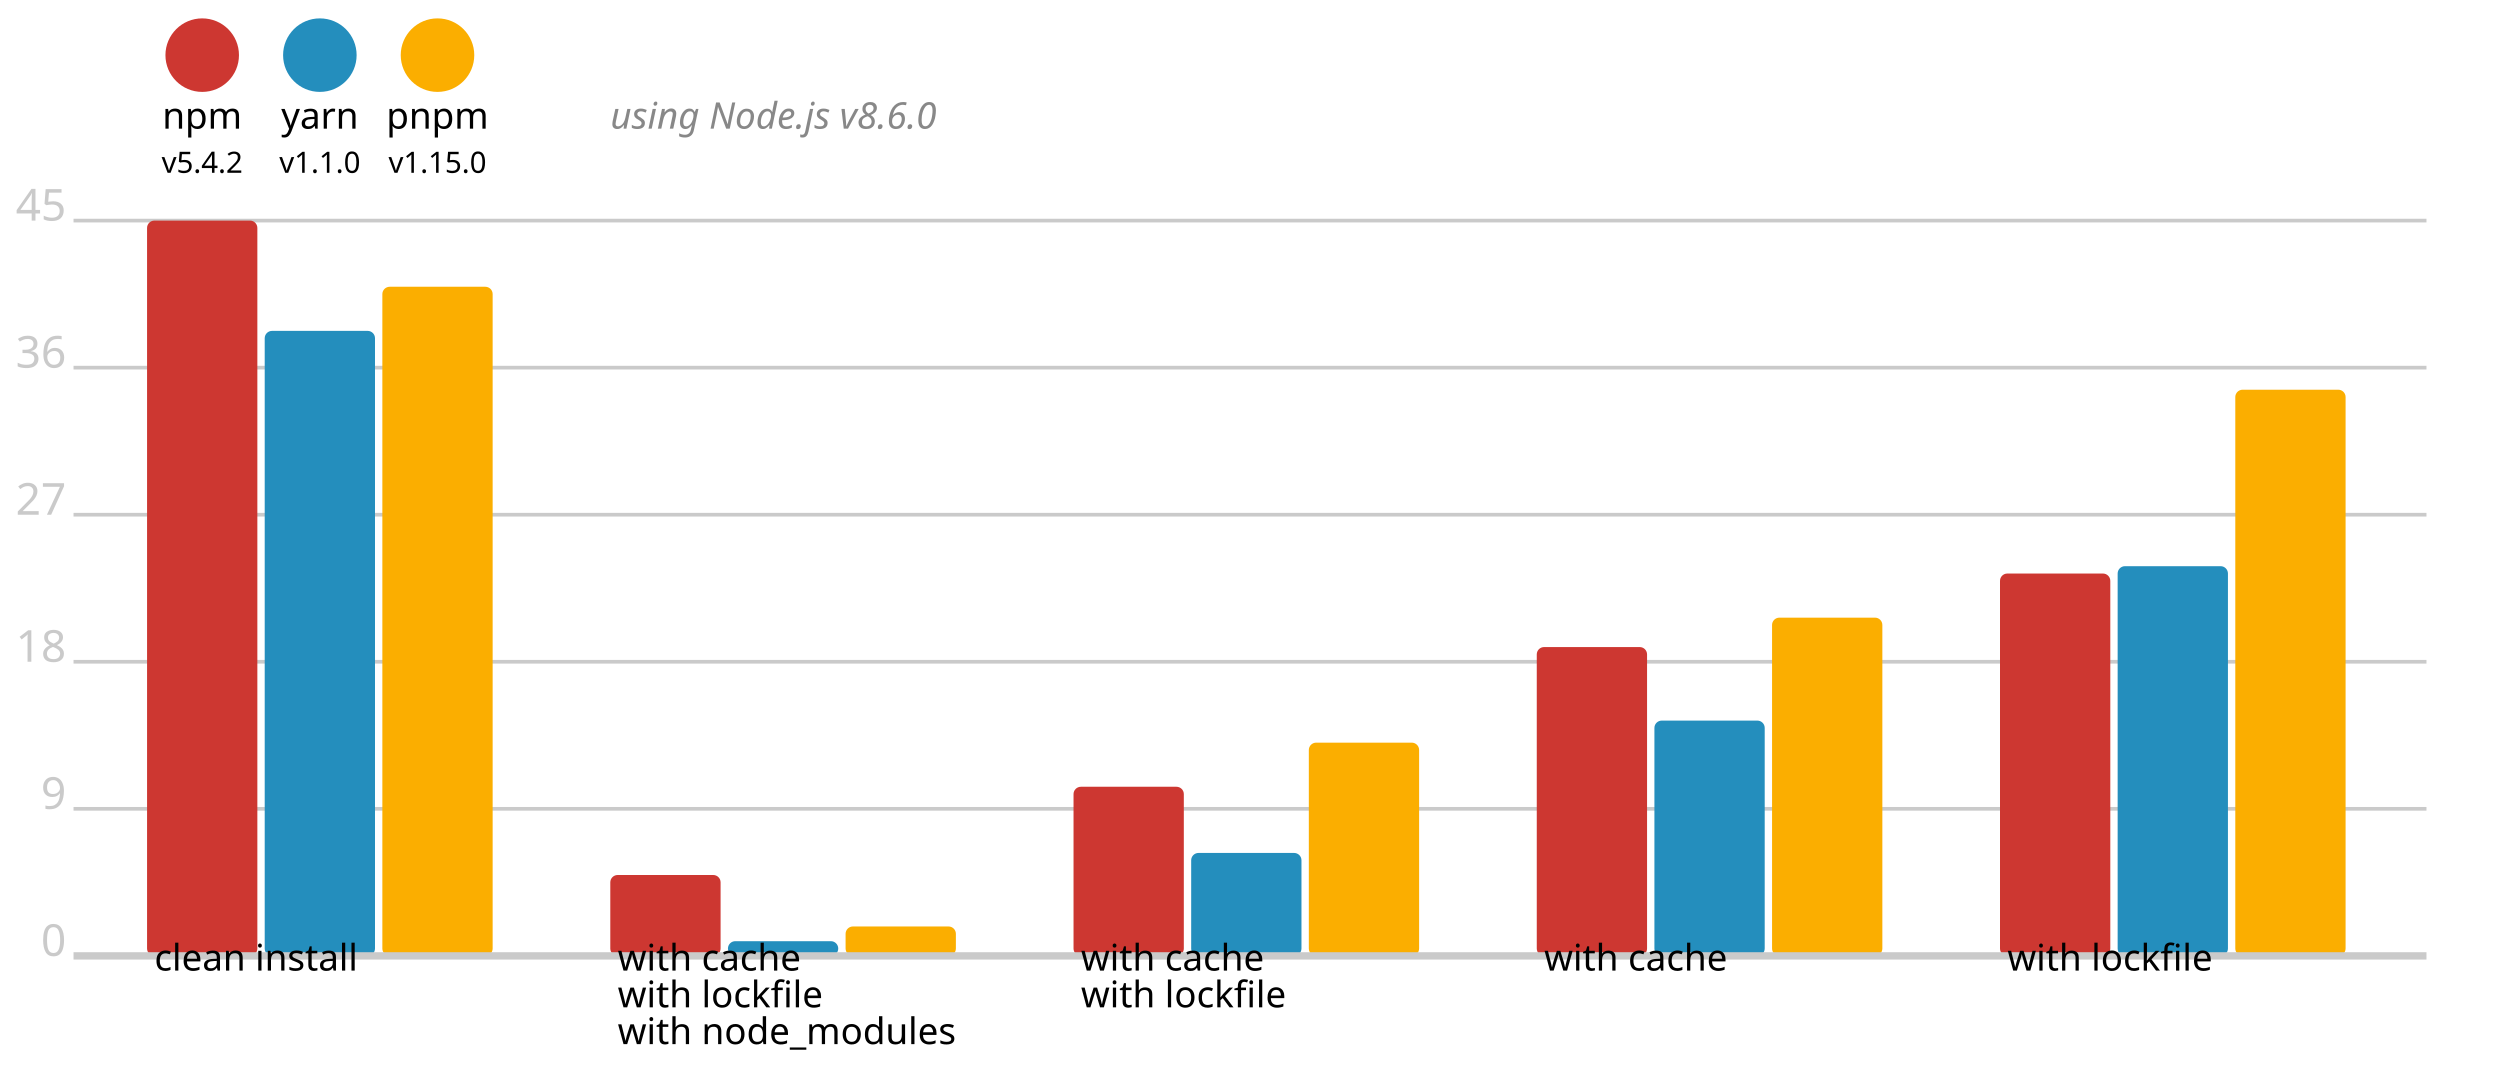
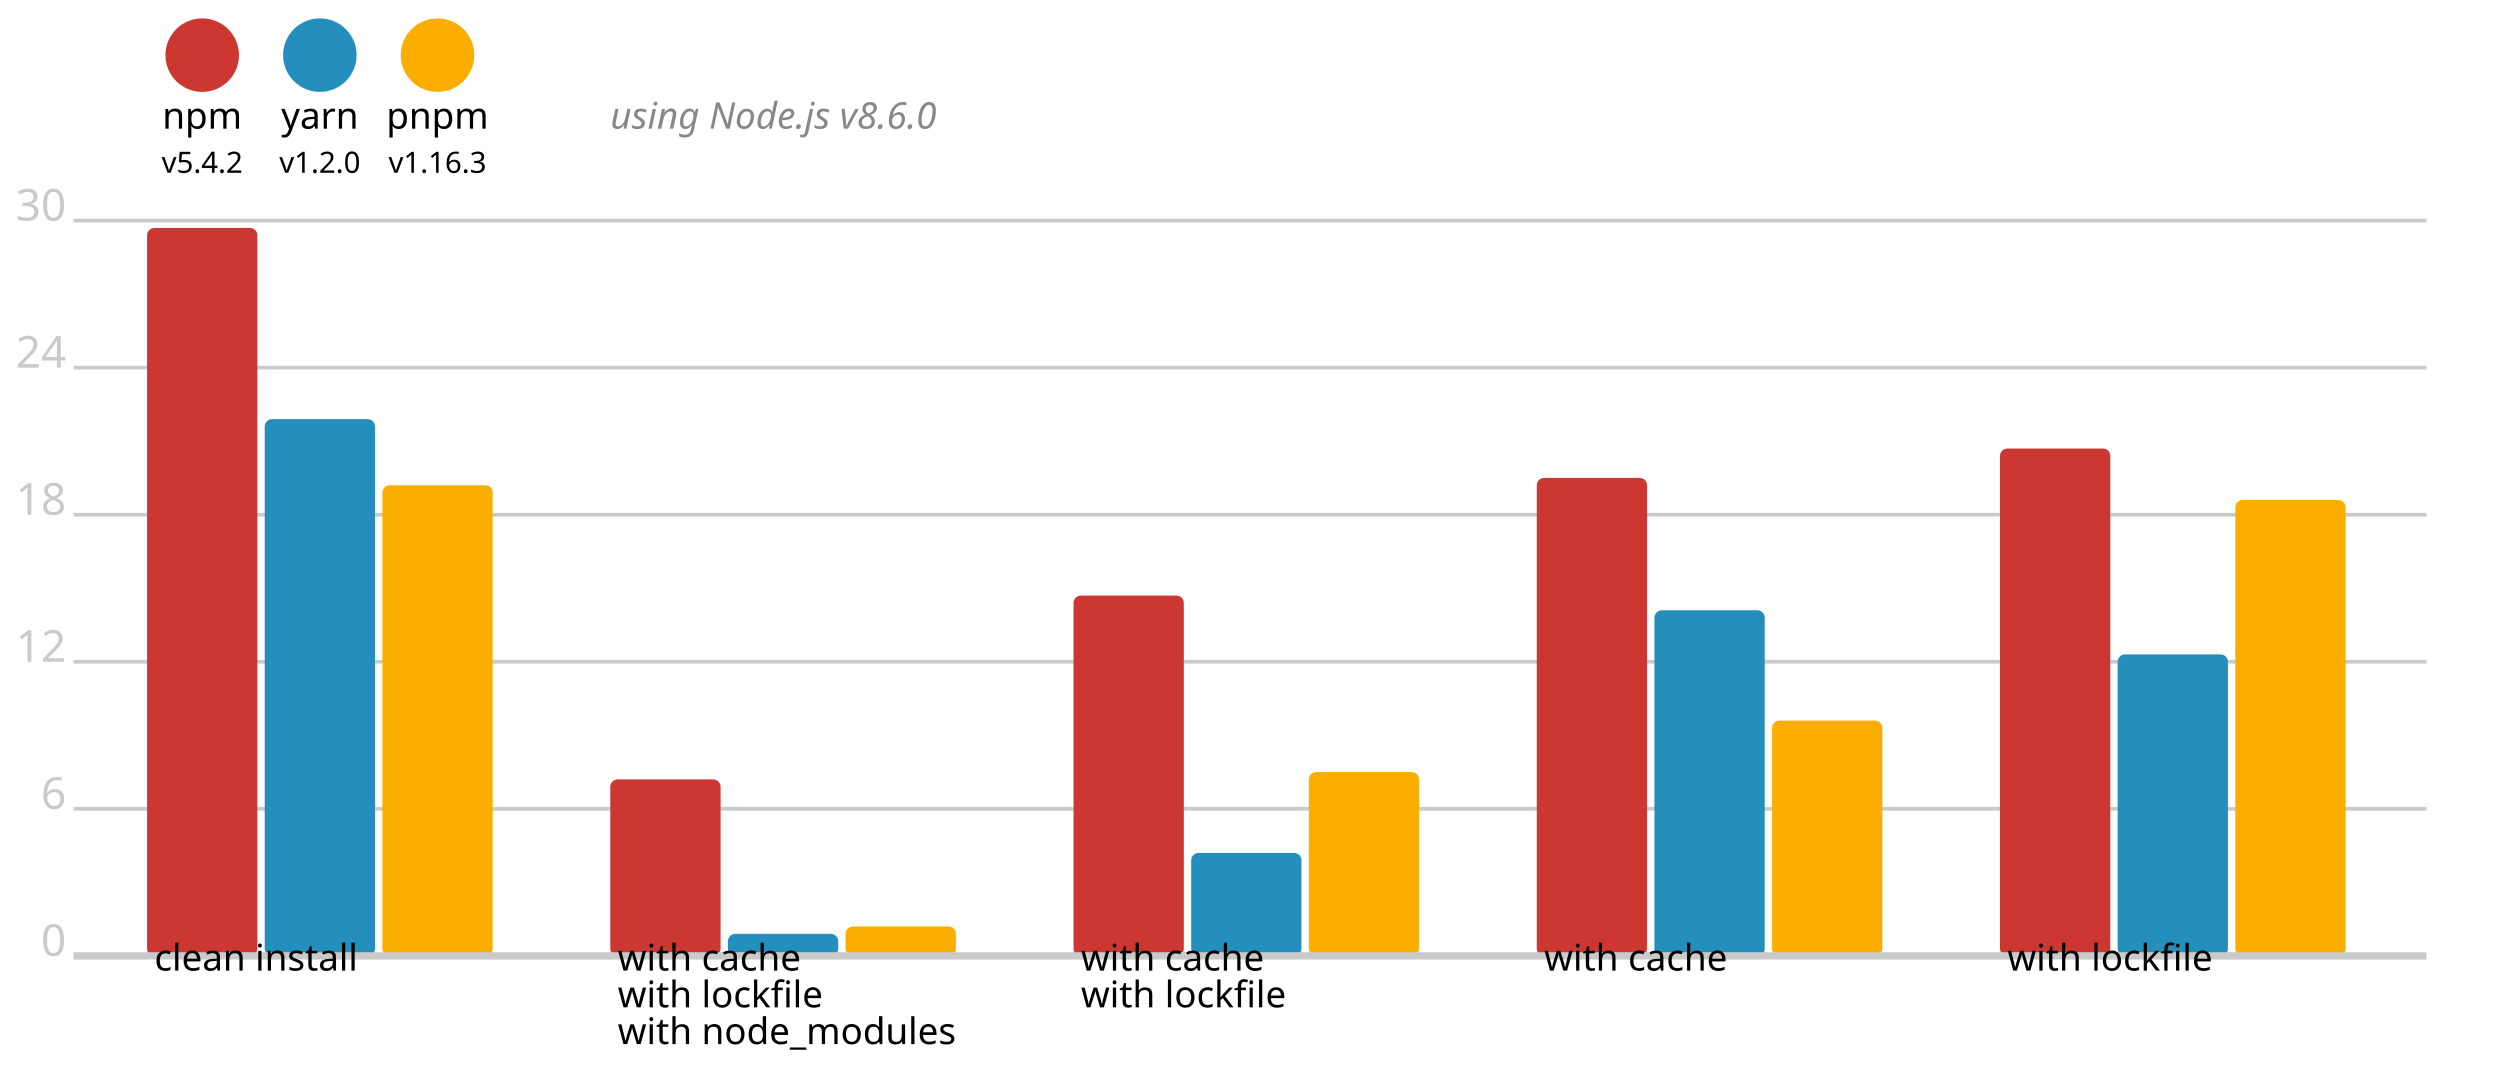
<svg xmlns="http://www.w3.org/2000/svg" version="1.1" viewBox="0 0 340 148">
  <circle cx="27.5" cy="7.5" r="5" fill="#cd3731" />
  <text x="27.5" y="17.5" font-size="5" font-family="system-ui" alignment-baseline="middle" text-anchor="middle">npm</text>
  <text x="27.5" y="23.5" font-size="4" font-family="system-ui" alignment-baseline="middle" text-anchor="middle">v5.4.2</text>
  <circle cx="43.5" cy="7.5" r="5" fill="#248ebd" />
  <text x="43.5" y="17.5" font-size="5" font-family="system-ui" alignment-baseline="middle" text-anchor="middle">yarn</text>
-   <text x="43.5" y="23.5" font-size="4" font-family="system-ui" alignment-baseline="middle" text-anchor="middle">v1.1.0</text>
+   <text x="43.5" y="23.5" font-size="4" font-family="system-ui" alignment-baseline="middle" text-anchor="middle">v1.2.0</text>
  <circle cx="59.5" cy="7.5" r="5" fill="#fbae00" />
  <text x="59.5" y="17.5" font-size="5" font-family="system-ui" alignment-baseline="middle" text-anchor="middle">pnpm</text>
-   <text x="59.5" y="23.5" font-size="4" font-family="system-ui" alignment-baseline="middle" text-anchor="middle">v1.15.0</text>
+   <text x="59.5" y="23.5" font-size="4" font-family="system-ui" alignment-baseline="middle" text-anchor="middle">v1.16.3</text>
  <text x="83" y="17.5" font-size="5" font-family="system-ui" font-style="italic" alignment-baseline="middle" fill="#888">using Node.js v8.6.0</text>
  <line x1="10" y1="30" x2="330" y2="30" stroke-width="0.5" stroke="#cacaca" />
-   <text x="9" y="30" fill="#cacaca" font-size="6" font-family="system-ui" alignment-baseline="middle" text-anchor="end">45</text>
+   <text x="9" y="30" fill="#cacaca" font-size="6" font-family="system-ui" alignment-baseline="middle" text-anchor="end">30</text>
  <line x1="10" y1="50" x2="330" y2="50" stroke-width="0.5" stroke="#cacaca" />
-   <text x="9" y="50" fill="#cacaca" font-size="6" font-family="system-ui" alignment-baseline="middle" text-anchor="end">36</text>
+   <text x="9" y="50" fill="#cacaca" font-size="6" font-family="system-ui" alignment-baseline="middle" text-anchor="end">24</text>
  <line x1="10" y1="70" x2="330" y2="70" stroke-width="0.5" stroke="#cacaca" />
-   <text x="9" y="70" fill="#cacaca" font-size="6" font-family="system-ui" alignment-baseline="middle" text-anchor="end">27</text>
+   <text x="9" y="70" fill="#cacaca" font-size="6" font-family="system-ui" alignment-baseline="middle" text-anchor="end">18</text>
  <line x1="10" y1="90" x2="330" y2="90" stroke-width="0.5" stroke="#cacaca" />
-   <text x="9" y="90" fill="#cacaca" font-size="6" font-family="system-ui" alignment-baseline="middle" text-anchor="end">18</text>
+   <text x="9" y="90" fill="#cacaca" font-size="6" font-family="system-ui" alignment-baseline="middle" text-anchor="end">12</text>
  <line x1="10" y1="110" x2="330" y2="110" stroke-width="0.5" stroke="#cacaca" />
-   <text x="9" y="110" fill="#cacaca" font-size="6" font-family="system-ui" alignment-baseline="middle" text-anchor="end">9</text>
+   <text x="9" y="110" fill="#cacaca" font-size="6" font-family="system-ui" alignment-baseline="middle" text-anchor="end">6</text>
  <text x="9" y="130" fill="#cacaca" font-size="6" font-family="system-ui" alignment-baseline="middle" text-anchor="end">0</text>
-   <rect x="20" y="30" width="15" height="100" fill="#cd3731" rx="1" ry="1" />
-   <rect x="36" y="45" width="15" height="85" fill="#248ebd" rx="1" ry="1" />
-   <rect x="52" y="39" width="15" height="91" fill="#fbae00" rx="1" ry="1" />
-   <rect x="83" y="119" width="15" height="11" fill="#cd3731" rx="1" ry="1" />
-   <rect x="99" y="128" width="15" height="2" fill="#248ebd" rx="1" ry="1" />
+   <rect x="20" y="31" width="15" height="99" fill="#cd3731" rx="1" ry="1" />
+   <rect x="36" y="57" width="15" height="73" fill="#248ebd" rx="1" ry="1" />
+   <rect x="52" y="66" width="15" height="64" fill="#fbae00" rx="1" ry="1" />
+   <rect x="83" y="106" width="15" height="24" fill="#cd3731" rx="1" ry="1" />
+   <rect x="99" y="127" width="15" height="3" fill="#248ebd" rx="1" ry="1" />
  <rect x="115" y="126" width="15" height="4" fill="#fbae00" rx="1" ry="1" />
-   <rect x="146" y="107" width="15" height="23" fill="#cd3731" rx="1" ry="1" />
+   <rect x="146" y="81" width="15" height="49" fill="#cd3731" rx="1" ry="1" />
  <rect x="162" y="116" width="15" height="14" fill="#248ebd" rx="1" ry="1" />
-   <rect x="178" y="101" width="15" height="29" fill="#fbae00" rx="1" ry="1" />
-   <rect x="209" y="88" width="15" height="42" fill="#cd3731" rx="1" ry="1" />
-   <rect x="225" y="98" width="15" height="32" fill="#248ebd" rx="1" ry="1" />
-   <rect x="241" y="84" width="15" height="46" fill="#fbae00" rx="1" ry="1" />
-   <rect x="272" y="78" width="15" height="52" fill="#cd3731" rx="1" ry="1" />
-   <rect x="288" y="77" width="15" height="53" fill="#248ebd" rx="1" ry="1" />
-   <rect x="304" y="53" width="15" height="77" fill="#fbae00" rx="1" ry="1" />
+   <rect x="178" y="105" width="15" height="25" fill="#fbae00" rx="1" ry="1" />
+   <rect x="209" y="65" width="15" height="65" fill="#cd3731" rx="1" ry="1" />
+   <rect x="225" y="83" width="15" height="47" fill="#248ebd" rx="1" ry="1" />
+   <rect x="241" y="98" width="15" height="32" fill="#fbae00" rx="1" ry="1" />
+   <rect x="272" y="61" width="15" height="69" fill="#cd3731" rx="1" ry="1" />
+   <rect x="288" y="89" width="15" height="41" fill="#248ebd" rx="1" ry="1" />
+   <rect x="304" y="68" width="15" height="62" fill="#fbae00" rx="1" ry="1" />
  <line x1="10" y1="130" x2="330" y2="130" stroke-width="1" stroke="#cacaca" />
  <text x="21" y="132" font-size="5" font-family="system-ui" alignment-baseline="hanging" text-anchor="start">clean install</text>
  <text x="84" y="132" font-size="5" font-family="system-ui" alignment-baseline="hanging" text-anchor="start">with cache</text>
  <text x="84" y="137" font-size="5" font-family="system-ui" alignment-baseline="hanging" text-anchor="start">with lockfile</text>
  <text x="84" y="142" font-size="5" font-family="system-ui" alignment-baseline="hanging" text-anchor="start">with node_modules</text>
  <text x="147" y="132" font-size="5" font-family="system-ui" alignment-baseline="hanging" text-anchor="start">with cache</text>
  <text x="147" y="137" font-size="5" font-family="system-ui" alignment-baseline="hanging" text-anchor="start">with lockfile</text>
  <text x="210" y="132" font-size="5" font-family="system-ui" alignment-baseline="hanging" text-anchor="start">with cache</text>
  <text x="273" y="132" font-size="5" font-family="system-ui" alignment-baseline="hanging" text-anchor="start">with lockfile</text>
</svg>
